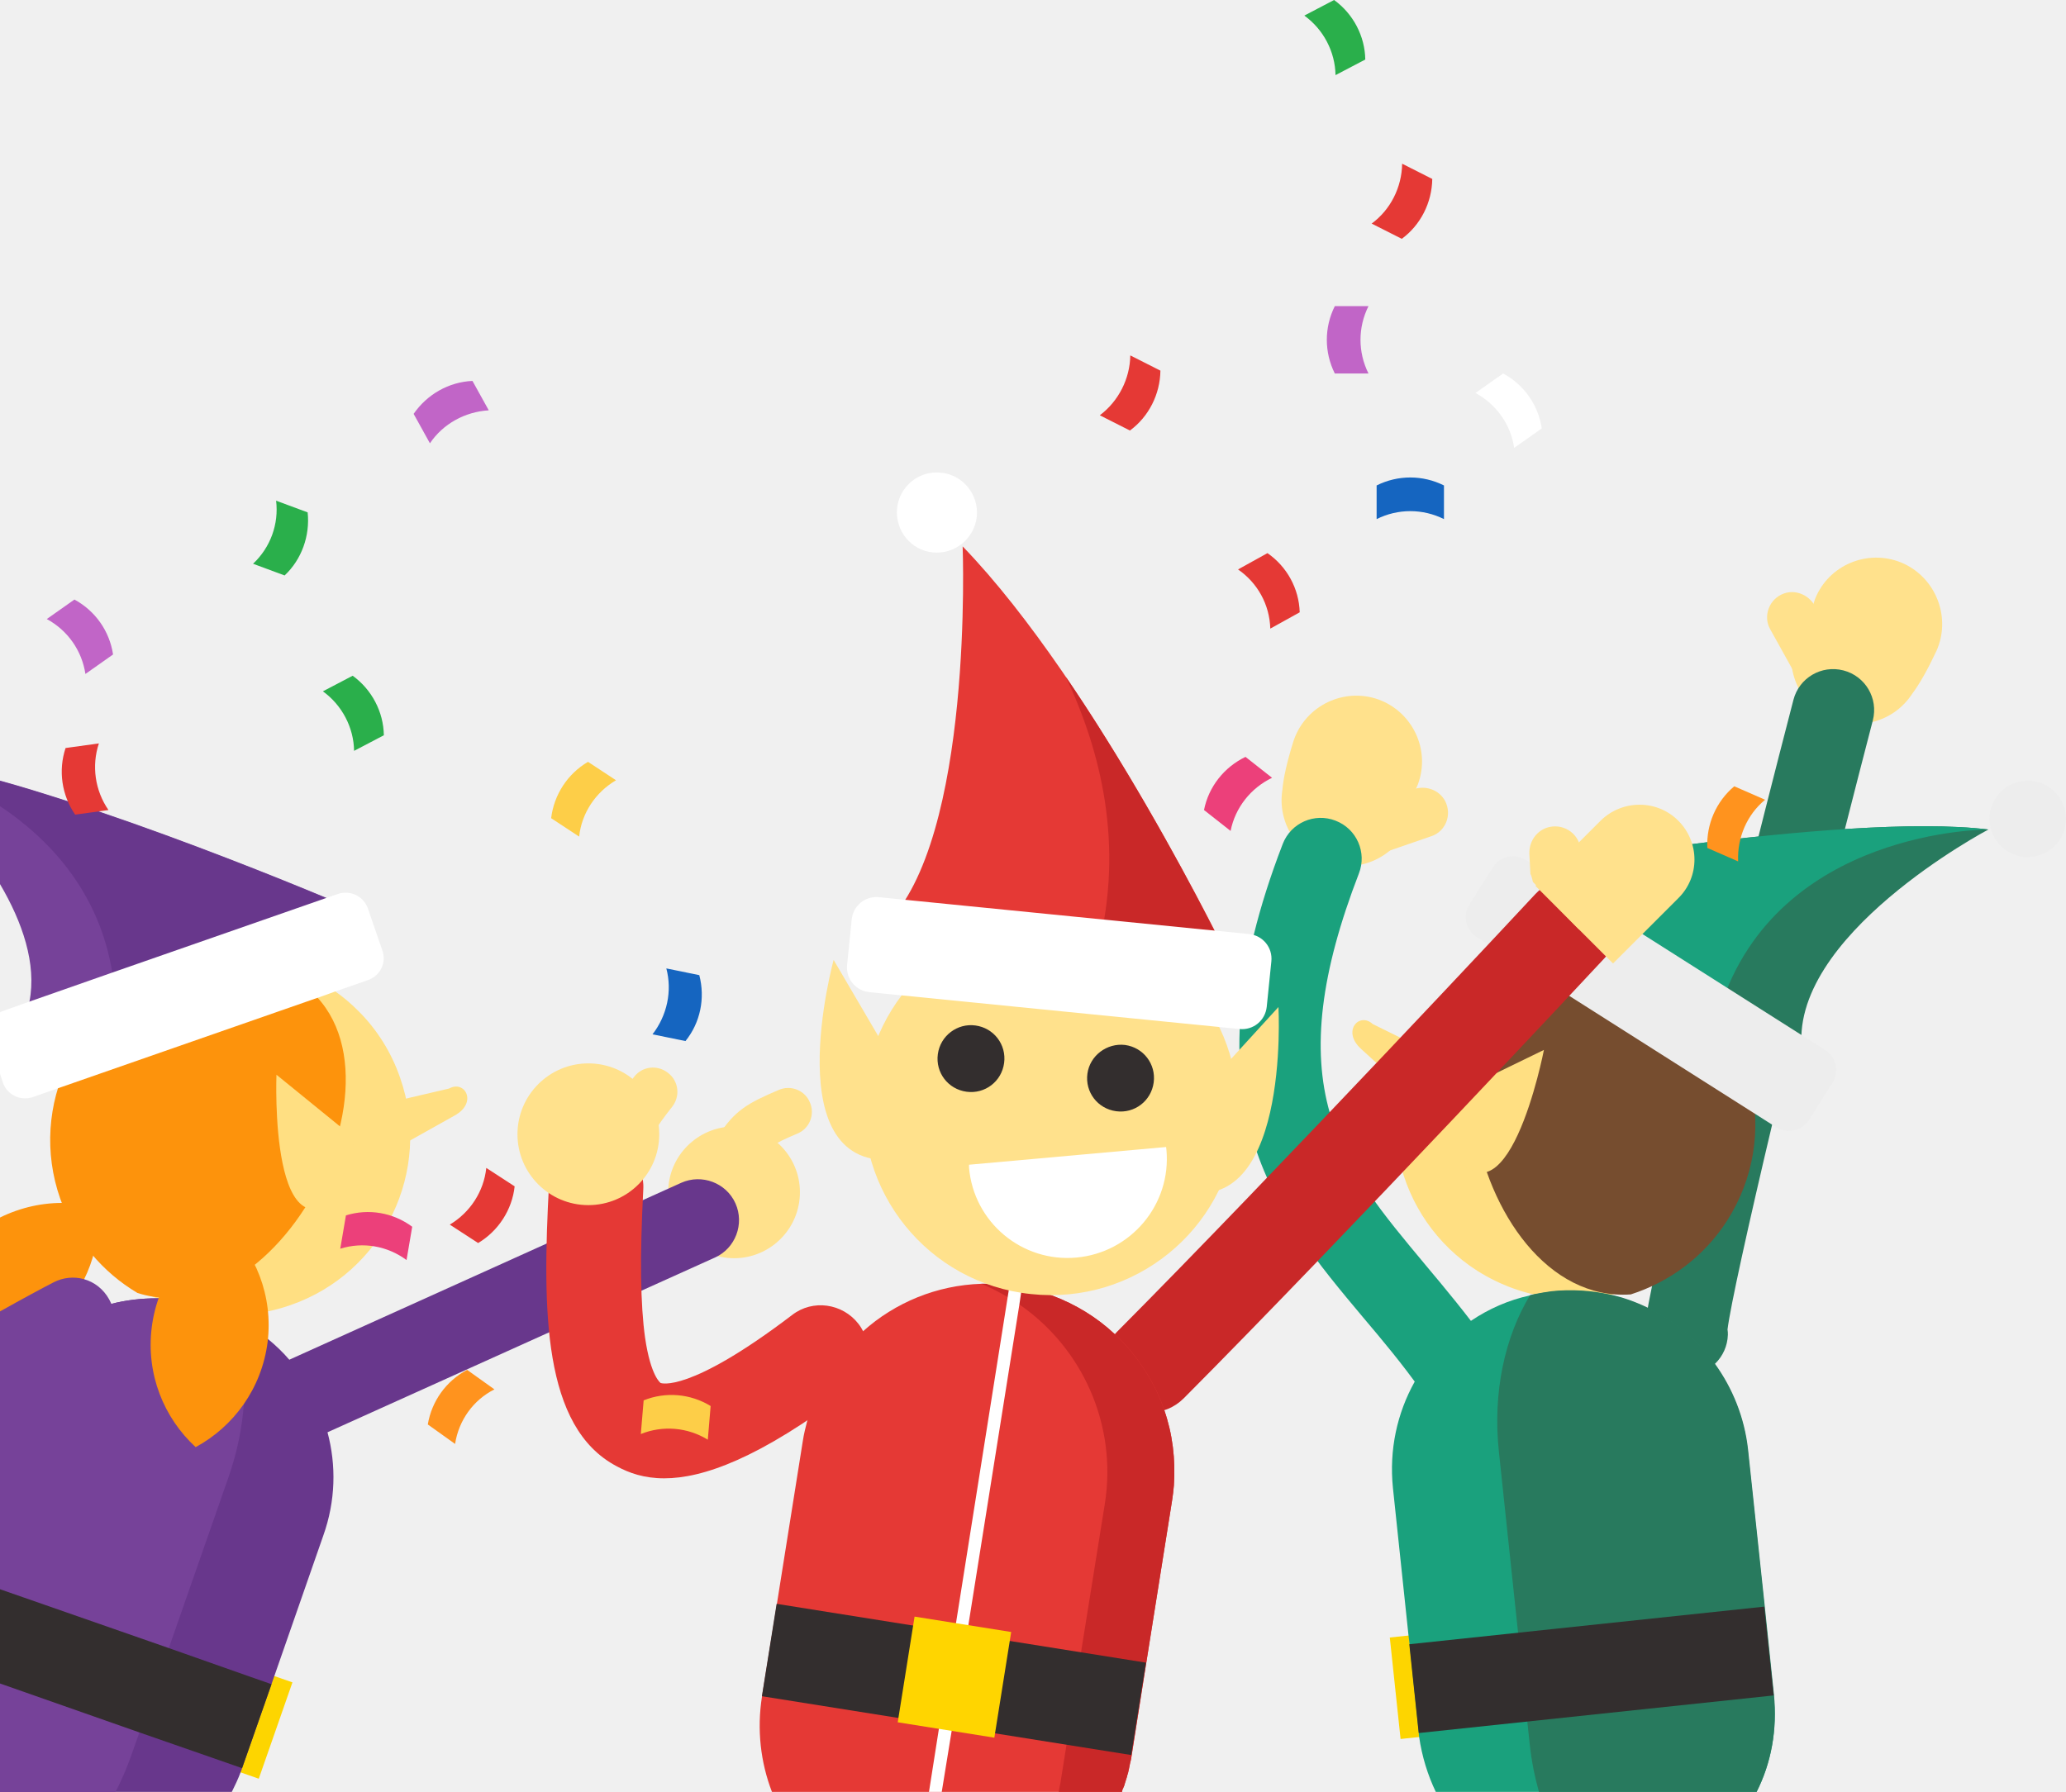
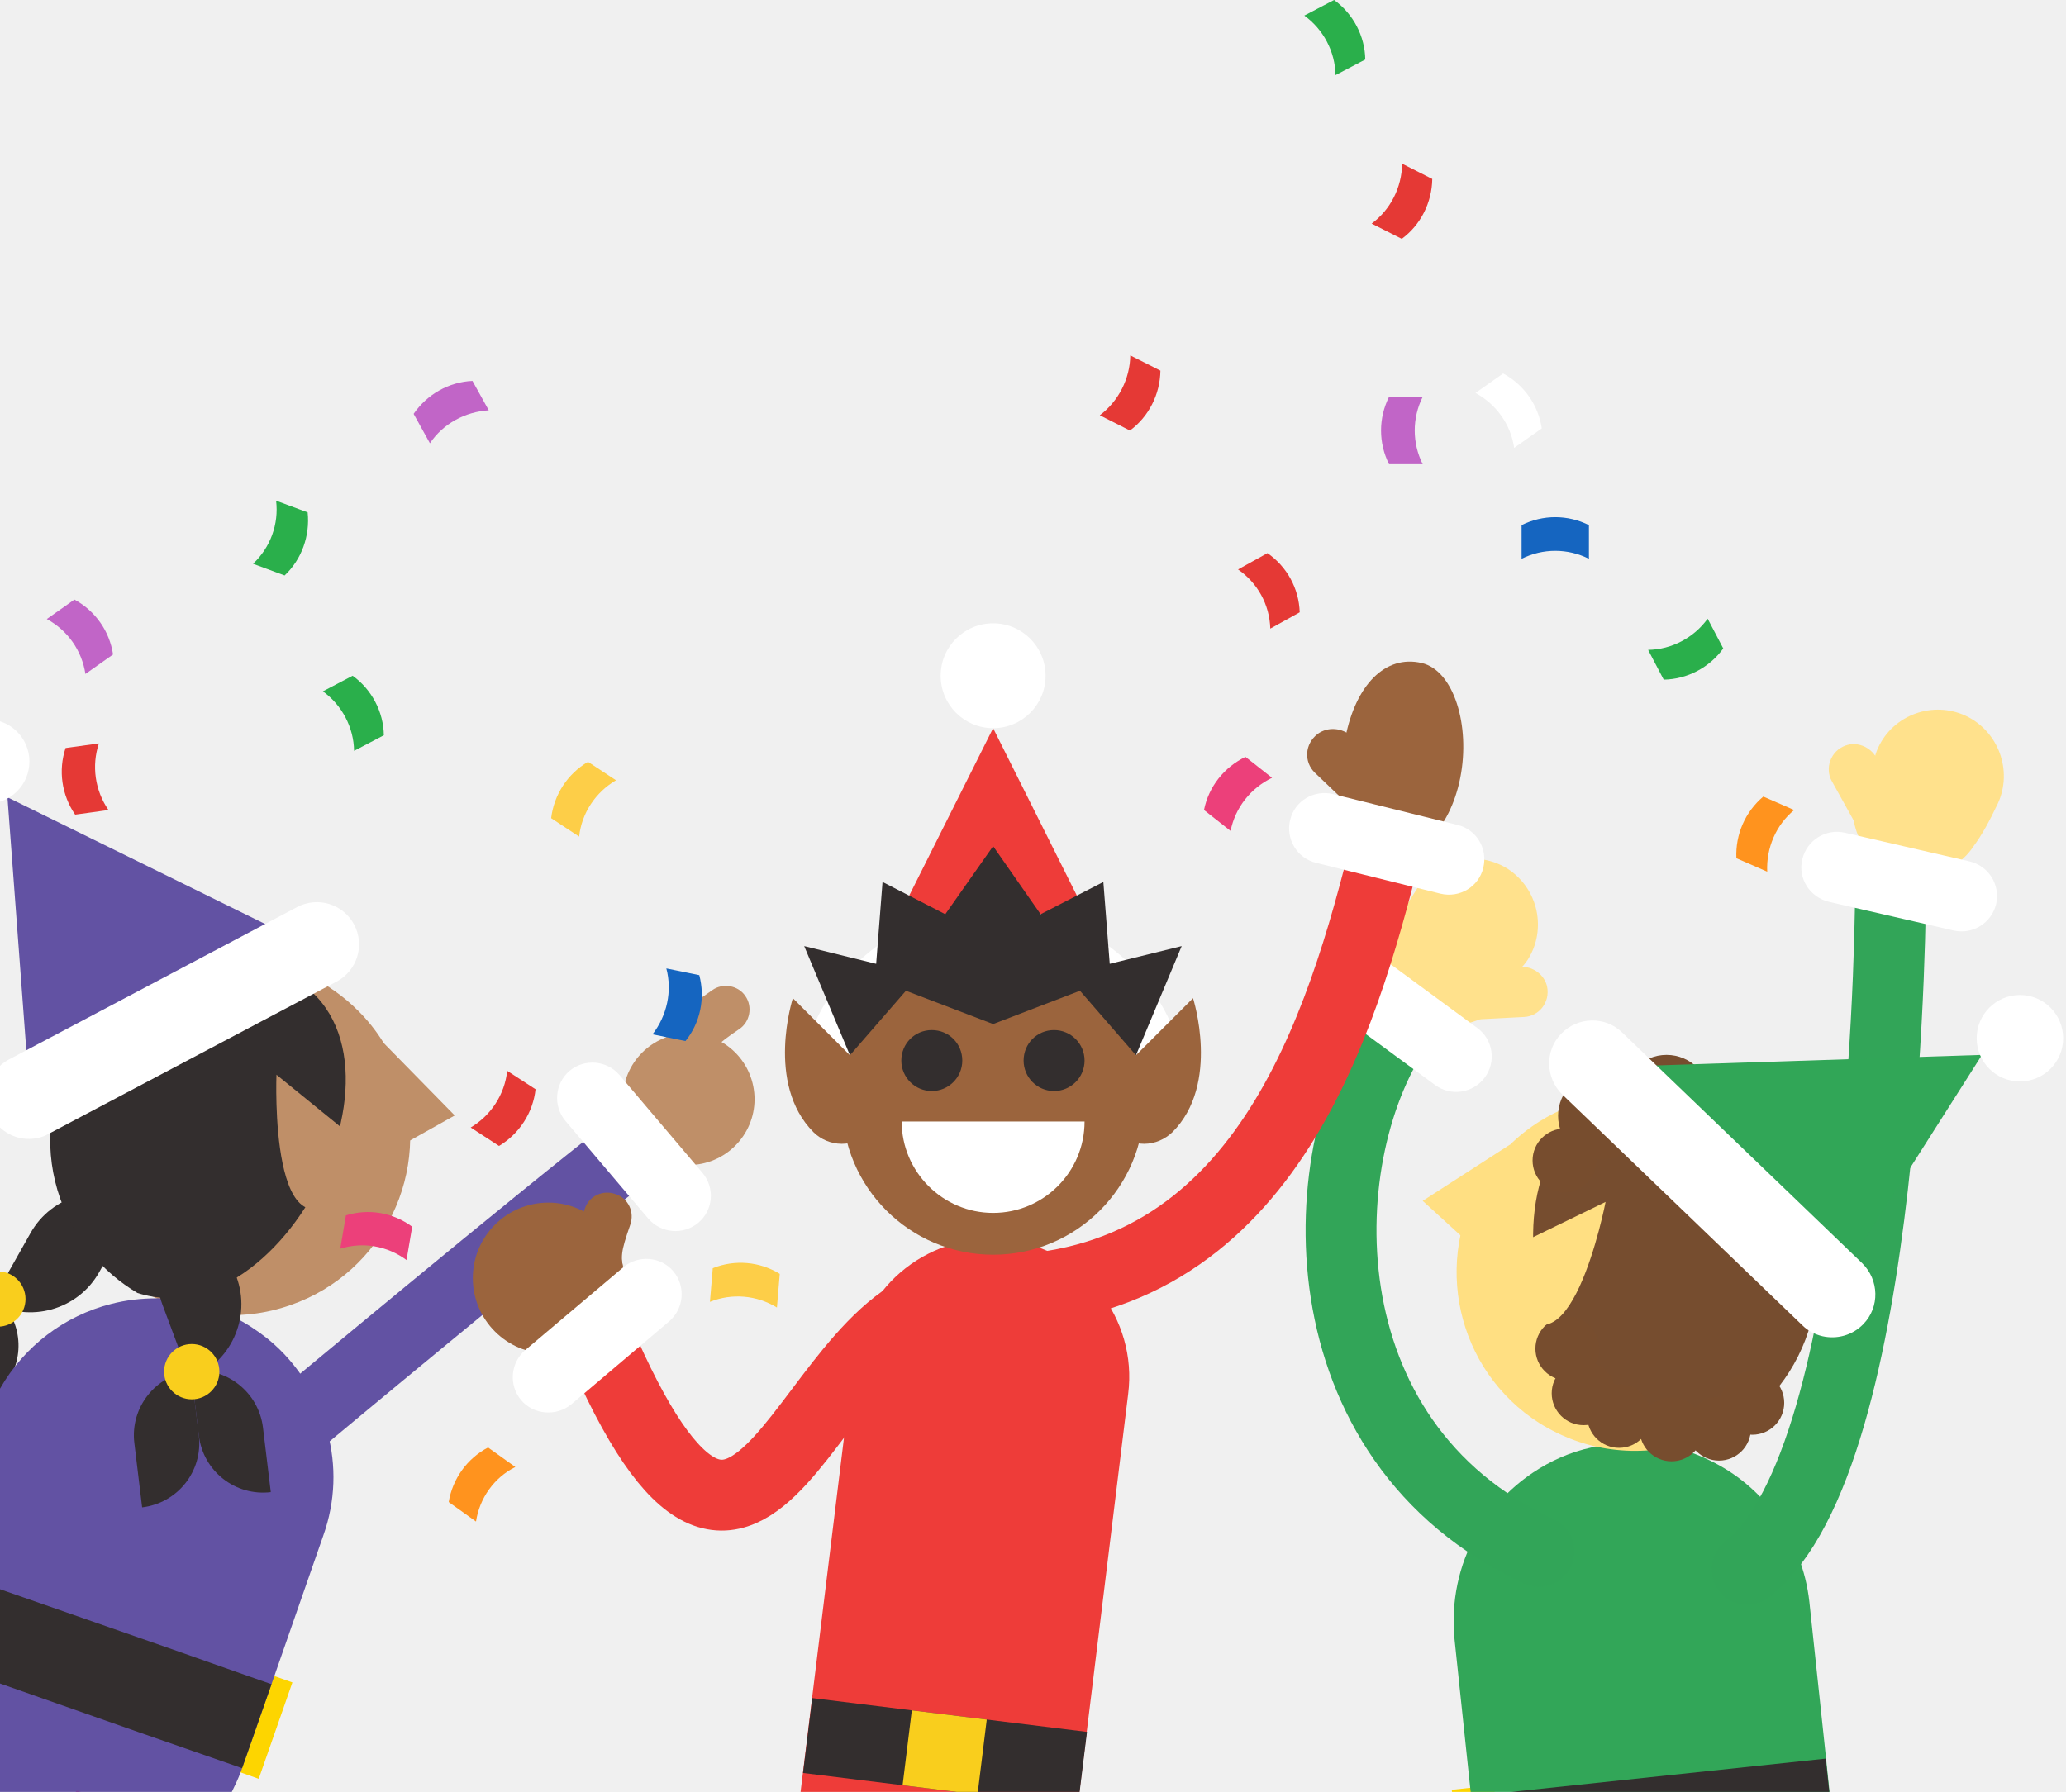
- <svg xmlns="http://www.w3.org/2000/svg" id="Layer_1" width="582.9" height="505.7" viewBox="0 0 582.9 505.7">
-   <style>.st0{fill:#e53935}.st1{fill:#be3935}.st2{fill:#f9ce1d}.st3{opacity:.1}.st4{fill:#f1f1f1}.st5{fill:#212121}.st6{fill:#ef9a9a}.st7{fill:#fff}.st8{fill:#f7caad}.st9{opacity:.15}.st10{fill:#231f20}.st11{fill:none;stroke:#e53935;stroke-width:79.267;stroke-linecap:round;stroke-miterlimit:10}.st12{fill:#da4637}.st13{fill:#ffdf00}.st14{fill:#914295}.st15{fill:#48b980}.st16{opacity:.11}.st17{fill:#666}.st18{fill:#ffda85}.st19{fill:#ffb15b}.st20{fill:#333}.st21{fill:none;stroke:#29b6f6;stroke-width:25.401;stroke-linecap:round;stroke-miterlimit:10}.st22{fill:#2297cc}.st23{fill:#29b6f6}.st24{fill:#764c2e}.st25{fill:#4d4d4d}.st26{fill:none;stroke:#666;stroke-width:9.218;stroke-miterlimit:10}.st27{fill:#ffe18c}.st28{fill:#332e2e}.st29{stroke:#fff;stroke-width:1.769;stroke-miterlimit:10}.st29,.st30{fill:none}.st31{fill:#fdd500}.st32{fill:none;stroke:#332e2e;stroke-width:1.975;stroke-miterlimit:10}.st33{fill:#fdbe0c}.st34{fill:#bdbdbd}.st35{opacity:.1;fill:#fff}.st36{fill:#008fa1}.st37{fill:#fb8c00}.st38{fill:#ef5350}.st39{opacity:.33;fill:#333}.st40{fill:#4caf50}.st41{fill:#00838f}.st42{fill:#00acc1}.st43{fill:#8e24aa}.st44{fill:#ffd200}.st45{opacity:.14;fill:#333}.st46{fill:#f79117}.st47{fill:#dbdbdb}.st48{fill:#dc9e00}.st49{fill:#fddf00}.st50{clip-path:url(#SVGID_2_)}.st51{fill:#ff8300}.st52{fill:#00c763}.st53{fill:#fff200}.st54{fill:#e86e1c}.st55{fill:#c8541f}.st56{fill:#009047}.st57{fill:#00a551}.st58{fill:#dec461}.st59{fill:#444}.st60{opacity:.2;enable-background:new}.st61{fill:#2b2b2b}.st62{opacity:.12;enable-background:new}.st63{fill:#848484}.st64{opacity:.21}.st64,.st65,.st66,.st67{enable-background:new}.st65{fill:#5f81c0;opacity:.21}.st66,.st67{opacity:.66;stroke:#1f1f1f;stroke-width:2.116;stroke-miterlimit:10}.st67{fill:#5f81c0}.st68{fill:#3a3a3a}.st69,.st70{stroke:#393939;fill:none;stroke-width:.621;stroke-miterlimit:10;stroke-dasharray:1.81,.603}.st70{stroke:#444}.st71{fill:#00ad00}.st72{fill:#e91100}.st73{fill:#39527c}.st74{opacity:.15;fill:#fff}.st75{fill:#262626}.st76{opacity:.6;fill:url(#SVGID_3_)}.st77{fill:#0096a3}.st78{fill:#00b2c2}.st79{fill:#d97823}.st80{fill:#d13d7f}.st81{fill:#b81463}.st82{fill:#7b7878}.st83{fill:#929292}.st84{fill:#2f2f2f}.st85{fill:#616161}.st86{fill:#8d8d8d}.st87{fill:#575757}.st88{fill:#828282}.st89{opacity:.43}.st90{fill:#b3b3b3}.st91{fill:#7f7f7f}.st92{fill:none;stroke:#a5a3a3;stroke-width:3;stroke-linecap:round;stroke-miterlimit:10}.st93{fill:#6a6a6a}.st94,.st95{stroke:#7f7f7f;stroke-width:7;fill:none;stroke-linecap:round;stroke-miterlimit:10}.st95{stroke:#929292;stroke-width:5}.st96{clip-path:url(#SVGID_5_);fill:url(#SVGID_6_)}.st97{fill:#f78011}.st98{fill:#db6300}.st99{fill:#f0a42c}.st100{fill:#de7221}.st101{fill:#ff8787}.st102{clip-path:url(#SVGID_8_)}.st103{fill:#ffa1e4}.st104{fill:#1da802}.st105{fill:#fcbe2d}.st106{fill:#fcd03f}.st107{fill:#f6b12d}.st108{fill:#de4a3f}.st109{fill:#000002}.st110{fill:#ffdf82}.st111{fill:#764299}.st112{fill:#68378c}.st113{fill:#fd930c}.st114{fill:#287a5e}.st115{fill:#1aa17d}.st116{fill:#764d2f}.st117{fill:#ededed}.st118{fill:#c92828}.st119{fill:#ffd500}.st120{fill:#ec407a}.st121{fill:#1565c0}.st122{fill:#c165c7}.st123{fill:#ff931e}.st124{fill:#fdce48}.st125{fill:#2aaf4b}.st126{fill:#b99960}.st127{fill:#a17b54}.st128{fill:#d4af6e}.st129{opacity:.12}.st130{fill:#f0b21c}.st131{fill:#b0b0b0}.st132{fill:#b46d3d}.st133{opacity:.7;fill:url(#SVGID_9_)}.st134{fill:#29b65e}.st135{fill:none;stroke:#f0b21c;stroke-width:14.749;stroke-linecap:round;stroke-linejoin:round;stroke-miterlimit:10}.st136{fill:#ffe51c}.st137{fill:#c70fd1}.st138{fill:#b9b9b9}.st139{fill:#4830a6}.st140{fill:#6e40ed}.st141{fill:#a2a5a3}.st142{fill:#b6e5cd}.st143{fill:#e9d386}.st144{fill:#413d3d}.st145{fill:#666262}.st146{fill:#85d4ac}.st147,.st148,.st149{fill:none;stroke-miterlimit:10}.st147{stroke-linecap:round;stroke:#6e40ed;stroke-width:18.796}.st148,.st149{stroke-dasharray:29.049,256.314;stroke:#f7fffa;stroke-width:19.224}.st149{stroke-linecap:round;stroke-dasharray:8.544,256.314}.st150{fill:#211c1c}.st151{opacity:.2}.st152{fill:#f5951f}.st153{fill:#f7fffa}.st154{fill:#ff8b17}.st155{fill:none;stroke:#f0b21c;stroke-width:17.108;stroke-linecap:round;stroke-linejoin:round;stroke-miterlimit:10}.st156{fill:#d6aa1a}.st157{fill:none;stroke:#d6aa1a;stroke-width:25.801;stroke-linecap:round;stroke-miterlimit:10}.st158{fill:#f5c60c}.st159{fill:#231f20;stroke:#b6e5cd;stroke-width:1.208;stroke-miterlimit:10}.st160{fill:#ab5844}.st161{fill:#249d43}.st162{fill:#fde08b}.st163{fill:#c5161d}.st164{fill:#d89614}.st165{fill:#faac18}.st166{fill:none;stroke:#faac18;stroke-width:24.2;stroke-linecap:round;stroke-linejoin:round;stroke-miterlimit:10}.st167{fill:#e91c24}.st168{fill:#eceff1}.st169{stroke:#5f14a6;stroke-width:28.025;stroke-linecap:round}.st169,.st170,.st171,.st172{fill:none;stroke-miterlimit:10}.st170{stroke-dasharray:43.312,382.165;stroke:#a2a5a3;stroke-width:28.662}.st171,.st172{stroke-linecap:round}.st171{stroke-dasharray:12.739,382.165;stroke:#a2a5a3;stroke-width:28.662}.st172{stroke:#5f14a6;stroke-width:28.381}.st173{fill:#8c28de}.st174{fill:#5f14a6}.st175{stroke:#8c28de;stroke-width:31.642;stroke-linecap:round}.st175,.st176,.st177,.st178{fill:none;stroke-miterlimit:10}.st176{stroke-dasharray:48.902,431.488;stroke:#e6e6e6;stroke-width:32.362}.st177,.st178{stroke-linecap:round}.st177{stroke-dasharray:14.383,431.488;stroke:#e6e6e6;stroke-width:32.362}.st178{stroke:#8c28de;stroke-width:28.381}.st179{fill:#fafafa}.st180{fill:#ffa000}.st181{fill:#ffb300}.st182{fill:#c93}.st183{fill:#5d4037}.st184{fill:#ff9800}.st185{fill:#cfd8dc}.st186{fill:#f57c00}.st187,.st188{fill:none;stroke-miterlimit:10}.st187{stroke-linecap:round;stroke:#f57c00;stroke-width:23.784}.st188{opacity:.5;stroke:#cfd8dc;stroke-width:3.63}.st189{fill:#f06292}.st190{fill:none;stroke:#ff9800;stroke-width:23.784;stroke-linecap:round;stroke-miterlimit:10}.st191{fill:#9b51a0}.st192{fill:#7b1fa2}.st193{fill:none;stroke:#8e24aa;stroke-width:23.784;stroke-linecap:round;stroke-miterlimit:10}.st194{fill:#ffc107}.st195{fill:#26c6da}.st196{fill:#039be5}.st197,.st198,.st199{fill:none;stroke-miterlimit:10}.st197{stroke-linecap:round;stroke:#039be5;stroke-width:23.784}.st198{stroke:#cfd8dc;stroke-width:3.63}.st199{stroke:#29b6f6;stroke-width:23.784;stroke-linecap:round}.st200{fill:#9575cd}.st201{fill:none;stroke:#9b51a0;stroke-width:23.784;stroke-linecap:round;stroke-miterlimit:10}.st202{opacity:.6}</style>
-   <path class="st110" d="M78.7 318.4l48-11.2c4.5-2.5 8.1 4 1.6 7.6L79 342.4l-.3-24z" />
-   <path class="st111" d="M103.2 258.1l-40.8 12.4h-.1L40 277.4l-7.7 2.3-25.4 7.7c.6-1.5 1-3.1 1.4-4.7 2.1-10.7-2-22.5-8.3-33.2v-29.2c6.2 1.7 12.6 3.7 19.1 5.8 2.8.9 5.7 1.9 8.5 2.8 25.4 8.6 50.6 18.7 64.5 24.5 6.9 3 11.1 4.7 11.1 4.7z" />
-   <path class="st112" d="M103.2 258.1L64 270.5h-.1l-26 8.2-5.5 1.7c0-.2 0-.5-.1-.7-.1-1.8-.4-3.5-.6-5.1-3.7-23-17.9-37.9-31.7-47.1v-7.1c6.2 1.7 12.6 3.7 19.1 5.8 2.8.9 5.7 1.9 8.5 2.8 25.4 8.6 50.6 18.7 64.5 24.5 6.9 2.9 11.1 4.6 11.1 4.6z" />
-   <path class="st110" d="M82 368.3c-7.1 2.5-14.4 3.3-21.4 2.6-14.8-1.4-28.4-9.4-36.8-21.9-2.4-3.5-4.3-7.4-5.8-11.6-2.5-7.1-3.3-14.4-2.6-21.4 1.8-18.9 14.4-36 33.5-42.7 7.1-2.5 14.4-3.3 21.4-2.6 11.7 1.1 22.7 6.4 30.9 14.7 5.1 5.1 9.2 11.5 11.7 18.8 9.2 26.3-4.7 55-30.9 64.1z" />
-   <path class="st113" d="M71.8 272c-7.8-1.2-16-.5-23.9 2.2-26.2 9.2-40.1 37.9-30.9 64.1 4.1 11.6 12 20.8 21.8 26.6 44.8 14.1 87.8-81.3 33-92.9z" />
-   <path class="st113" d="M26.7 352.9c-.7 2.8-1.7 5.6-3 8.2-2.4 4.8-5.8 9.1-10.2 12.7-4.1 3.4-8.7 5.8-13.5 7.2v-37.4c5.9-2.9 12.3-4.3 18.7-4.1 3 .1 6 .5 9 1.3.3 4.1-.1 8.2-1 12.1z" />
-   <path class="st110" d="M100 321.2l-22-17.9s-2.2 55.9 20.4 32.1l1.6-14.2z" />
-   <path class="st7" d="M103.8 276.6l-9.2 3.2-3.6 1.3-74 25.8-7.7 2.7c-3.5 1.2-7.3-.6-8.5-4.1L0 303v-17.3c.3-.2.6-.3.9-.4l7.3-2.6 23.4-8.2 60.5-21.1 3.2-1.1c3.5-1.2 7.3.6 8.5 4.1l4 11.6c1.4 3.6-.5 7.4-4 8.6z" />
-   <path class="st31" d="M71.18 470.83l11.33 3.958-9.502 27.187-11.328-3.96z" />
-   <path class="st112" d="M91.2 433.4L77.4 473l-.8 2.3-8.3 23.7c-.1.4-.3.8-.4 1.1-.7 1.9-1.6 3.8-2.5 5.6H0V391.9c6.9-12.1 18.3-20.6 31.3-23.9 4.2-1.1 8.6-1.6 13-1.6h.5c5.2.1 10.4 1 15.5 2.8 1.6.6 3.1 1.2 4.5 1.9l1.2.6c3.4 1.7 6.6 3.8 9.5 6.1 2.2 1.8 4.2 3.7 6.1 5.9 5.1 5.9 8.9 12.9 10.8 20.5 2.5 9.3 2.3 19.4-1.2 29.2z" />
-   <path class="st111" d="M25.9 382.4c-9.4 5-18.1 9.9-25.9 14.5v-26.8c6.4-3.6 11.8-6.5 15.1-8.2 2.7-1.4 5.8-1.7 8.6-.9 2.9.8 5.5 2.8 7.1 5.7l.6 1.2c2 5.5-.3 11.8-5.5 14.5z" />
-   <path class="st111" d="M68.8 396.3c-.5 6.7-1.9 13.6-4.3 20.5l-16.9 48.4-8.3 23.8-2.2 6.2c-1.3 3.7-2.8 7.3-4.6 10.6H0V391.9c6.9-12.1 18.3-20.6 31.3-23.9 4.2-1.1 8.6-1.6 13-1.6h.5c5.2.1 10.4 1 15.5 2.8 1.6.6 3.1 1.2 4.5 1.9l1.2.6c2.5 7.4 3.4 15.8 2.8 24.6z" />
-   <path class="st113" d="M75.5 378.8c1.6-13.1-3.4-25.4-12.4-33.7-10.8 5.8-18.7 16.5-20.3 29.6s3.4 25.4 12.4 33.7c10.7-5.8 18.6-16.5 20.3-29.6z" />
-   <path class="st27" d="M225.6 338.3c-1 10.2-10.1 17.7-20.3 16.7-10.2-1-17.7-10.1-16.7-20.3 1-10.2 10.1-17.7 20.3-16.7 10.3 1 17.7 10.1 16.7 20.3z" />
-   <path class="st112" d="M82.4 407.6c-4.4 0-8.6-2.5-10.5-6.8-2.6-5.8 0-12.7 5.8-15.3l114.5-51.7c5.8-2.6 12.7 0 15.3 5.8 2.6 5.8 0 12.7-5.8 15.3L87.1 406.6c-1.5.7-3.1 1-4.7 1z" />
-   <path class="st27" d="M208.3 331c-1.2 0-2.5-.3-3.6-1-3.1-2-4.1-6.1-2.1-9.3 4.6-7.3 8.4-9.4 17.1-13.1 3.4-1.5 7.4.1 8.8 3.5 1.5 3.4-.1 7.4-3.5 8.8-7.5 3.2-8.4 3.9-11 8-1.3 2-3.5 3.1-5.7 3.1z" />
-   <path class="st111" d="M22.9 505.7h-1.6l.4-.4c.4.2.8.3 1.2.4z" />
-   <path class="st28" d="M76.6 475.3L68.3 499l-6.3-2.2-22.7-7.9L0 475.1v-26.6l47.6 16.6 22.7 8z" />
-   <path class="st27" d="M503.3 167.5c3.3-1.2 7 .4 8.7 3.4l2.7 4.8c-.1.1.6 2.2.6 2.2l-3.8 18s-3.6-3.1-4.6-4.9l-7.5-13.5c-2-3.6-.3-8.5 3.9-10z" />
-   <path class="st27" d="M537.2 159.1c-9.3-4.3-20.4-.3-24.7 9-.6 1.3-1 2.6-1.1 3.8-1.8 1.6-3.3 3.6-4.3 5.9-4.3 9.3-.3 20.4 9 24.7 8.5 4 18.4 1 23.4-6.7 2.1-2.8 4.3-6.7 6.8-12 4.2-9.2.2-20.3-9.1-24.7zM407.7 226c-1.7-3.1-5.4-4.4-8.8-3.3l-5.2 1.8c0 .2-1.9 1.2-1.9 1.2l-9.2 15.9s4.8.1 6.7-.6l14.5-5c4-1.3 6-6 3.9-10z" />
-   <path class="st27" d="M388 197.1c9.8 3 15.4 13.4 12.4 23.2-.4 1.4-1 2.6-1.7 3.6.2 2.4 0 4.8-.7 7.3-3 9.8-13.4 15.4-23.2 12.4-9-2.7-14.4-11.6-13-20.6.3-3.5 1.3-7.9 3-13.4 3-9.9 13.4-15.4 23.2-12.5z" />
-   <path class="st114" d="M475.9 388.1h-.3c-3.5-.1-6.9-1.8-9-4.6-3.8-5-2.8-9.8.6-25.7 2-9.8 5.2-23.8 9.1-40.6 8.2-34.8 19-78.5 29.7-119.7 1.6-6.2 7.9-9.9 14.1-8.3s9.9 7.9 8.3 14.1c-21.5 82.7-39.5 159.6-41 171.9.1.5.1 1 .1 1.5-.2 6.3-5.3 11.4-11.6 11.4z" />
-   <path class="st110" d="M431.5 310.8L387.3 289c-3.8-3.5-8.8 2-3.3 7l41.7 38.1 5.8-23.3z" />
-   <path class="st114" d="M421.5 246.6s98-17.6 139.5-12.5c0 0-57.2 30.2-52.5 63l-87-50.5z" />
-   <path class="st115" d="M421.5 246.6s98-17.6 139.5-12.5c0 0-59.5-.3-75.7 50.4l-63.8-37.9z" />
-   <path class="st110" d="M416.9 358.7c6.4 4 13.3 6.5 20.3 7.4 14.7 2 29.8-2.7 40.9-12.9 3.1-2.9 5.9-6.2 8.3-10 4-6.4 6.5-13.3 7.4-20.3 2.5-18.8-5.8-38.3-22.9-49.2-6.4-4-13.3-6.5-20.3-7.4-11.6-1.6-23.5 1-33.5 7.2-6.1 3.8-11.6 9.1-15.7 15.6-14.9 23.6-7.9 54.7 15.5 69.6z" />
-   <path class="st116" d="M449.1 267.1c7.9.7 15.7 3.1 22.8 7.7 23.5 14.9 30.4 46 15.5 69.5-6.6 10.4-16.4 17.5-27.3 21-46.9 3.2-67-99.5-11-98.2z" />
-   <path class="st110" d="M410.1 308.7l25.5-12.4s-10.6 54.9-27.1 26.6l1.6-14.2z" />
-   <path class="st117" d="M414.6 255.2c-2 3.1-1.1 7.3 2.1 9.3l84.4 53.6c3.1 2 7.3 1.1 9.3-2.1l6.6-10.4c2-3.1 1.1-7.3-2.1-9.3l-84.4-53.6c-3.1-2-7.3-1.1-9.3 2.1l-6.6 10.4zm166.6-18.3c-3.2 5-9.9 6.5-14.9 3.3s-6.5-9.9-3.3-14.9 9.9-6.5 14.9-3.3 6.5 9.9 3.3 14.9z" />
-   <path class="st31" d="M407.088 489.496l-11.933 1.265-3.036-28.638 11.932-1.265z" />
-   <path class="st115" d="M495.6 505.7h-90.5c-2.3-4.8-3.9-10-4.7-15.5-.1-.4-.1-.8-.1-1.2l-2.6-25-.3-2.4-4.4-41.7c-1.1-10.8 1.2-21.1 6.1-29.9 3.9-6.9 9.3-12.8 16-17.3 4.9-3.3 10.5-5.8 16.5-7.1.4-.1.9-.2 1.3-.3 1.6-.3 3.2-.6 4.8-.8 5.6-.6 11.1-.2 16.3.9 3.8.8 7.4 2.1 10.9 3.8 7.5 3.6 14 9 18.8 15.7 5 6.9 8.4 15.2 9.4 24.3l4.7 44.1 2.6 25c1.1 9.9-.7 19.3-4.8 27.4z" />
-   <path class="st114" d="M495.6 505.7h-61.4c-1.2-4.3-2.1-8.7-2.6-13.4l-.7-6.6-2.6-25-5.4-51c-1.8-16.8 1.7-32.5 8.8-44.2.4-.1.9-.2 1.3-.3 1.6-.3 3.2-.6 4.8-.8 5.6-.6 11.1-.2 16.3.9 3.8.8 7.4 2.1 10.9 3.8 7.5 3.6 14 9 18.8 15.7 5 6.9 8.4 15.2 9.4 24.3l4.7 44.1 2.6 25c1 10-.8 19.4-4.9 27.5z" />
-   <path class="st115" d="M410.2 397.1c-3.6 0-7.2-1.7-9.4-4.9-5.1-7.2-10.7-13.9-16.2-20.4-25-29.8-50.8-60.7-22.7-133.6 2.3-6 9-8.9 14.9-6.6 6 2.3 8.9 9 6.6 14.9-10.8 28-13.4 49.4-8.2 67.6 4.6 16.2 15 28.5 27 42.9 5.7 6.8 11.6 13.9 17.3 21.8 3.7 5.2 2.5 12.4-2.7 16.1-1.9 1.5-4.3 2.2-6.6 2.2z" />
-   <path class="st28" d="M500.41 478.472l-100.135 10.614-2.657-25.06 100.137-10.613z" />
-   <path class="st118" d="M324.5 398.6c-3.4 0-6.8-1.3-9.4-3.9-5.2-5.2-5.2-13.6 0-18.8 44.2-44.4 117.4-122.8 118.1-123.6 5-5.4 13.4-5.7 18.8-.7s5.7 13.5.7 18.8c-.7.8-74.2 79.5-118.7 124.2-2.7 2.7-6.1 4-9.5 4z" />
-   <path class="st0" d="M331.2 419.2c-.1 1.4-.3 2.8-.5 4.2l-7.3 45.9-4.1 26c-.1.7-.2 1.4-.4 2-.1.7-.3 1.3-.4 2-.1.6-.3 1.3-.5 1.9v.1c-.2.7-.4 1.3-.6 1.9-.1.5-.3 1-.5 1.4 0 .1 0 .1-.1.2-.1.2-.2.5-.2.7 0 .1 0 .1-.1.2h-98.7c-3.2-8.3-4.3-17.6-2.8-27l4.2-26.1 7.3-45.9c.3-2 .8-4 1.3-5.9 2.8-10 8.3-18.6 15.7-25.1 9-8.1 20.8-13 33.4-13.4h1.6c2.8 0 5.5.2 8.4.7 3.5.5 6.8 1.4 9.9 2.6 6.7 2.5 12.7 6.2 17.7 10.9 1.5 1.4 3 2.9 4.3 4.5 1.7 2 3.3 4.2 4.7 6.5.4.6.8 1.3 1.2 2s.7 1.3 1.1 2c.5 1 1 2.1 1.4 3.1.5 1.1.9 2.3 1.3 3.4 2.3 6.6 3.2 13.8 2.7 21.2z" />
-   <path class="st118" d="M331.2 419.2c-.1 1.4-.3 2.8-.5 4.2l-7.3 45.9-4.1 26c-.1.7-.2 1.4-.4 2-.1.7-.3 1.3-.4 2-.1.6-.3 1.3-.5 1.9v.1c-.2.7-.4 1.3-.6 1.9-.1.5-.3 1-.5 1.4 0 .1 0 .1-.1.2-.1.2-.2.5-.2.7 0 .1 0 .1-.1.2h-17.8c.2-.9.3-1.8.5-2.6l1.7-10.7 4.1-26.1 6.7-41.8c3.6-22.5-6.4-44.1-24-56.3-1.1-.8-2.2-1.5-3.3-2.1-2.4-1.4-4.9-2.7-7.5-3.8h1.6c2.8 0 5.5.2 8.4.7 3.5.5 6.8 1.4 9.9 2.6 6.7 2.5 12.7 6.2 17.7 10.9 1.5 1.4 3 2.9 4.3 4.5 1.7 2 3.3 4.2 4.7 6.5.4.6.8 1.3 1.2 2 .4.7.7 1.3 1.1 2 .5 1 1 2.1 1.4 3.1.5 1.1.9 2.3 1.3 3.4 2.3 6.6 3.2 13.8 2.7 21.2z" />
-   <path class="st7" d="M288.3 363.7l-.2 1.1-.5 3.4-14.4 90.5-.4 2.5-4.2 26.1-.1 1.2-2.8 17.2h-3.6l2.8-17.8.2-1.2 4.1-26 .5-2.5 14.6-92.1.3-1.9.2-1.1z" />
-   <path class="st28" d="M319.156 495.29l-104.19-16.594 4.15-26.073 104.193 16.595z" />
-   <path class="st119" d="M280.544 490.392l-27.258-4.34 4.75-29.827 27.26 4.342z" />
-   <path class="st7" d="M253.1 143.5c-.6 6.2 3.9 11.8 10.1 12.4 6.2.6 11.7-3.9 12.4-10.1.6-6.2-3.9-11.8-10.1-12.4-6.2-.7-11.8 3.9-12.4 10.1z" />
-   <path class="st0" d="M347.3 271.8s-37.8-78.4-75.7-117.6c0 0 3.2 82.9-21.9 106.9l97.6 10.7z" />
-   <path class="st118" d="M309.8 267.7c7.4-29.3.8-55.8-9.1-76.7 26 38.1 46.5 80.8 46.5 80.8l-37.4-4.1z" />
-   <path class="st27" d="M340.7 306.1l20-21.9s3.5 62.3-29.4 51.2l9.4-29.3z" />
-   <path class="st27" d="M244 307.2c-3.1 29 17.9 55 46.9 58 29 3.1 55-17.9 58-46.9 3.1-29-17.9-55-46.9-58-29-3.1-54.9 17.9-58 46.9z" />
-   <path class="st7" d="M329 323.7c0 .3.1.5.1.8 1.4 15.4-10 29-25.4 30.4-15.4 1.4-29-10-30.3-25.4v-.8l55.6-5zm-90-51.4c-.4 3.9 2.4 7.3 6.3 7.7l104.4 10.4c3.9.4 7.3-2.4 7.7-6.3l1.3-12.8c.4-3.9-2.4-7.3-6.3-7.7L248 253.2c-3.9-.4-7.3 2.4-7.7 6.3l-1.3 12.8z" />
-   <path class="st28" d="M306.8 303c-.7 5.2 2.9 9.9 8.1 10.6 5.2.7 9.9-2.9 10.6-8.1.7-5.2-2.9-9.9-8.1-10.6-5.1-.6-9.9 3-10.6 8.1zm-42.2-5.5c-.7 5.2 2.9 9.9 8.1 10.6 5.2.7 9.9-2.9 10.6-8.1.7-5.2-2.9-9.9-8.1-10.6-5.1-.7-9.9 2.9-10.6 8.1z" />
-   <path class="st27" d="M250.2 296.5l-15-25.6s-16.5 60.2 18 56.3l-3-30.7zm186.9-63.1c-3.5.8-5.8 4.1-5.6 7.7l.3 5.6c.2 0 .7 2.2.7 2.2l13 13.4s1.4-4.7 1.3-6.7L446 240c-.3-4.4-4.4-7.6-8.9-6.6z" />
-   <path class="st27" d="M473.5 253.5l-18.4 18.4-21.9-21.9 18.4-18.4c6.1-6 15.9-6 21.9 0 6.1 6.1 6.1 15.9 0 21.9z" />
-   <path class="st0" d="M187.4 417.2c-5.7 0-9.9-1.5-13.4-3.4-20.9-11-21-44-19.1-79.6.4-7.3 6.7-13 14-12.6 7.3.4 13 6.7 12.6 14-1 19.3-.8 32.6.5 41.9 1.6 11 4.4 12.8 4.4 12.8.1 0 7.8 3.1 37.1-19.2 5.8-4.5 14.2-3.3 18.7 2.5s3.3 14.2-2.5 18.7c-25.5 19.4-41.5 24.9-52.3 24.9z" />
-   <path class="st27" d="M176.9 331.3h-.5c-3.8-.2-6.6-3.5-6.4-7.3.6-8.8 2.9-12.5 8.9-20.1 2.3-3 6.6-3.5 9.6-1.1 3 2.3 3.5 6.6 1.1 9.6-5.1 6.5-5.6 7.6-6 12.5-.1 3.7-3.1 6.4-6.7 6.4z" />
-   <circle class="st27" cx="166" cy="320.1" r="20" />
-   <path class="st120" d="M347.2 234.5l-7.5-5.9c1.3-6.6 5.7-12.1 11.7-15l7.5 5.9c-6 2.9-10.4 8.4-11.7 15z" />
-   <path class="st0" d="M349.3 160.7l8.3-4.6c5.5 3.8 8.9 10 9.1 16.7l-8.3 4.6c-.2-6.8-3.6-12.9-9.1-16.7z" />
-   <path class="st121" d="M388.4 146.5V137c6-3 13-3 19 0v9.5c-6-3-13-3-19 0z" />
-   <path class="st122" d="M386.1 105.4h-9.5c-3-6-3-13 0-19h9.5c-3 6-3 13 0 19z" />
-   <path class="st7" d="M416.3 110.9l7.8-5.5c5.9 3.2 9.9 8.9 10.9 15.5l-7.8 5.5c-.9-6.5-5-12.3-10.9-15.5z" />
-   <path class="st123" d="M490.4 243.1l-8.7-3.8c-.3-6.7 2.5-13.1 7.6-17.4l8.7 3.8c-5.1 4.2-7.9 10.7-7.6 17.4z" />
-   <path class="st124" d="M180.8 404.7l.8-9.5c6.2-2.5 13.2-1.9 18.9 1.6l-.8 9.5c-5.7-3.5-12.7-4.1-18.9-1.6z" />
-   <path class="st0" d="M395.6 46.2l8.5 4.3c-.1 6.7-3.3 13-8.6 16.9l-8.5-4.3c5.3-3.9 8.5-10.2 8.6-16.9z" />
-   <path class="st125" d="M368 4.4l8.4-4.4c5.4 3.9 8.7 10.2 8.8 16.8l-8.4 4.4c-.1-6.6-3.4-12.9-8.8-16.8z" />
-   <path class="st122" d="M13.2 174.7l7.8-5.5c5.9 3.2 9.9 8.9 10.9 15.5l-7.8 5.5c-1-6.6-5-12.3-10.9-15.5z" />
-   <path class="st0" d="M30.6 228.6l-9.4 1.3c-3.8-5.5-4.8-12.5-2.7-18.8l9.4-1.3c-2.1 6.3-1.1 13.3 2.7 18.8z" />
-   <path class="st125" d="M77.9 141.3l8.9 3.3c.7 6.6-1.7 13.3-6.5 17.8l-8.9-3.3c4.9-4.6 7.3-11.2 6.5-17.8z" />
-   <path class="st120" d="M96 352.4l1.6-9.4c6.4-2 13.3-.8 18.7 3.2l-1.6 9.4c-5.4-4-12.3-5.2-18.7-3.2z" />
-   <path class="st0" d="M137.2 329.6l8 5.2c-.7 6.6-4.6 12.6-10.3 16l-8-5.2c5.7-3.4 9.6-9.3 10.3-16z" />
-   <path class="st121" d="M188 273.3l9.3 1.9c1.7 6.5.3 13.4-3.9 18.6l-9.3-1.9c4.1-5.3 5.6-12.2 3.9-18.6z" />
-   <path class="st122" d="M121.3 125.1l-4.6-8.3c3.8-5.5 9.9-9 16.6-9.3l4.6 8.3c-6.7.4-12.9 3.8-16.6 9.3z" />
-   <path class="st123" d="M128.4 407.5l-7.7-5.5c1.1-6.6 5.2-12.3 11.1-15.4l7.7 5.5c-6 3-10.1 8.8-11.1 15.4z" />
-   <path class="st124" d="M163.4 236.1l-7.9-5.2c.8-6.6 4.6-12.5 10.4-15.9l7.9 5.2c-5.8 3.4-9.7 9.3-10.4 15.9z" />
-   <path class="st0" d="M318.9 100.3l8.5 4.3c-.1 6.7-3.3 13-8.6 16.9l-8.5-4.3c5.3-4 8.5-10.3 8.6-16.9z" />
-   <path class="st125" d="M91.1 195.1l8.4-4.4c5.4 3.9 8.7 10.2 8.8 16.8l-8.4 4.4c-.1-6.6-3.4-12.9-8.8-16.8z" />
+ <svg xmlns="http://www.w3.org/2000/svg" xmlns:xlink="http://www.w3.org/1999/xlink" id="Layer_1" viewBox="0 0 582.9 505.7">
+   <style>.st1{fill:#ffe18c}.st2{fill:#fdd500}.st4{fill:#332e2e}.st5{fill:none;stroke:#32a558;stroke-width:20;stroke-linecap:round;stroke-miterlimit:10}.st6{fill:#fff}.st7{fill:#ffdf82}.st9{fill:#774d2e}.st12{fill:#f9ce1d}.st13{fill:#bf8f68}.st14{fill:#6252a3}.st16{fill:#ec407a}.st17{fill:#e53935}.st18{fill:#1565c0}.st19{fill:#c165c7}.st20{fill:#ff931e}.st21{fill:#2aaf4b}.st22{fill:#fdce48}.st23{fill:none;stroke:#ee3c39;stroke-width:20;stroke-linecap:round;stroke-miterlimit:10}.st24{fill:#9b643d}.st25{fill:#ee3c39}</style>
+   <defs>
+     <path id="SVGID_1_" d="M0 0h582.9v505.7H0z" />
+   </defs>
+   <clipPath id="SVGID_2_">
+     <use xlink:href="#SVGID_1_" overflow="visible" />
+   </clipPath>
+   <g clip-path="url(#SVGID_2_)">
+     <path class="st1" d="M520.7 210.4c3.3-1.2 7 .4 8.7 3.4l2.7 4.8c-.1.1.6 2.2.6 2.2l-3.8 18s-3.6-3.1-4.6-4.9l-7.5-13.5c-2-3.6-.3-8.5 3.9-10z" />
+     <path class="st1" d="M554.6 202c-9.3-4.3-20.4-.3-24.7 9-.6 1.3-1 2.6-1.1 3.8-1.8 1.6-3.3 3.6-4.3 5.9-4.3 9.3-.3 20.4 9 24.7 8.5 4 18.4 1 23.4-6.7 2.1-2.8 4.3-6.7 6.8-12 4.2-9.2.2-20.3-9.1-24.7zM436.5 278.4c-.8-3.4-4-5.7-7.6-5.6l-5.5.3c-.1.2-2.2.6-2.2.6L408 286.5s4.6 1.4 6.6 1.3l15.4-.8c4.2-.2 7.4-4.1 6.5-8.6z" />
+     <path class="st1" d="M425.4 245.2c8.6 5.6 11.1 17.1 5.6 25.7-.8 1.2-1.7 2.2-2.6 3-.5 2.4-1.3 4.6-2.7 6.8-5.6 8.6-17.1 11.1-25.7 5.6-7.9-5.1-10.7-15.1-6.8-23.4 1.2-3.3 3.4-7.2 6.6-12.1 5.5-8.6 17-11 25.6-5.6z" />
+     <path class="st2" d="M424.5 532.4l-11.9 1.3-3-28.6 11.9-1.3 3 28.6z" />
+     <path d="M513 548.6h-90.5c-2.3-4.8-3.9-10-4.7-15.5-.1-.4-.1-.8-.1-1.2l-2.6-25-.3-2.4-4.4-41.7c-1.1-10.8 1.2-21.1 6.1-29.9 3.9-6.9 9.3-12.8 16-17.3 4.9-3.3 10.5-5.8 16.5-7.1.4-.1.9-.2 1.3-.3 1.6-.3 3.2-.6 4.8-.8 5.6-.6 11.1-.2 16.3.9 3.8.8 7.4 2.1 10.9 3.8 7.5 3.6 14 9 18.8 15.7 5 6.9 8.4 15.2 9.4 24.3l4.7 44.1 2.6 25c1.1 9.9-.7 19.3-4.8 27.4z" fill="#32a658" />
+     <path class="st4" d="M517.8 521.4L417.7 532l-2.7-25.1 100.1-10.6 2.7 25.1z" />
+     <path class="st5" d="M395.3 288.3c-25.9 36.1-28.6 118.4 38.9 149.5M533.4 250.2s0 161.3-40.5 192.7" />
+     <path class="st6" d="M416.8 290.1l-29.1-21.4c-4.5-3.3-10.7-2.3-14 2.1-3.3 4.5-2.3 10.7 2.1 14l29.1 21.4c4.5 3.3 10.7 2.3 14-2.1 3.3-4.4 2.4-10.7-2.1-14zM555.7 243.1l-35.2-8.1c-5.4-1.2-10.7 2.1-12 7.5s2.1 10.7 7.5 12l35.2 8.1c5.4 1.2 10.7-2.1 12-7.5 1.2-5.4-2.1-10.7-7.5-12z" />
+     <path class="st7" d="M448.9 353.7l15.3-14.5-38.3-16.1-24.5 15.8 41.7 38.1 5.8-23.3" />
+     <path class="st7" d="M434.3 401.6c6.4 4 13.3 6.5 20.3 7.4 14.7 2 29.8-2.7 40.9-12.9 3.1-2.9 5.9-6.2 8.3-10 4-6.4 6.5-13.3 7.4-20.3 2.5-18.8-5.8-38.3-22.9-49.2-6.4-4-13.3-6.5-20.3-7.4-11.6-1.6-23.5 1-33.5 7.2-6.1 3.8-11.6 9.1-15.7 15.6-14.9 23.6-7.9 54.7 15.5 69.6z" />
+     <path d="M466.5 310c7.9.7 15.7 3.1 22.8 7.7 23.5 14.9 30.4 46 15.5 69.5-6.6 10.4-16.4 17.5-27.3 21-46.9 3.2-67-99.5-11-98.2z" fill="#764d2f" />
+     <circle class="st9" cx="446.8" cy="393.2" r="9" />
+     <circle class="st9" cx="442.2" cy="380.6" r="9" />
+     <circle class="st9" cx="456.8" cy="399.6" r="9" />
+     <circle class="st9" cx="485" cy="403.2" r="9" />
+     <circle class="st9" cx="471.6" cy="403.4" r="9" />
+     <circle class="st9" cx="494.4" cy="395.9" r="9" />
+     <path class="st7" d="M427.5 351.6l25.5-12.4s-10.6 54.9-27.1 26.6l1.6-14.2z" />
+     <circle class="st9" cx="451.9" cy="314.9" r="12.3" />
+     <circle class="st9" cx="470.2" cy="310" r="12.3" />
+     <circle class="st9" cx="485.4" cy="320.4" r="12.3" />
+     <circle class="st9" cx="441.4" cy="327.5" r="9" />
+     <path fill="#31a657" d="M517.2 363.8l42-66.1-108.2 3.5z" />
+     <path class="st6" d="M514.2 377.1c4 .9 8.4-.2 11.5-3.4 4.7-4.8 4.5-12.5-.3-17.2l-67.7-65.1c-4.8-4.7-12.5-4.5-17.2.3-4.7 4.8-4.5 12.5.3 17.2l67.7 65.1c1.6 1.6 3.6 2.6 5.7 3.1z" />
+     <circle class="st6" cx="569.9" cy="293" r="12.2" />
+     <path d="M178.9 323.7c-26.9 20.8-96.4 78.8-96.4 78.8" fill="none" stroke="#6252a3" stroke-width="20" stroke-linecap="round" stroke-miterlimit="10" />
+     <path class="st4" d="M-38.9 380.7l12.5-13.4c6.9-7.4 18.4-7.8 25.8-.9l-12.5 13.4c-6.9 7.4-18.5 7.8-25.8.9z" />
+     <path class="st4" d="M-12.2 405.6L.3 392.2c6.9-7.4 6.5-18.9-.9-25.8l-12.5 13.4c-6.9 7.4-6.5 18.9.9 25.8z" />
+     <path class="st4" d="M38.9 339.5L28 359c-6 10.7-19.6 14.5-30.4 8.5l11-19.5c6-10.7 19.6-14.5 30.3-8.5z" />
+     <circle class="st12" cx="-.6" cy="366.6" r="7.8" />
+     <path class="st13" d="M78.7 318.4l29.6-24 20 20.4L79 342.4l-.3-24" />
+     <path class="st13" d="M82 368.3c-7.1 2.5-14.4 3.3-21.4 2.6-14.8-1.4-28.4-9.4-36.8-21.9-2.4-3.5-4.3-7.4-5.8-11.6-2.5-7.1-3.3-14.4-2.6-21.4 1.8-18.9 14.4-36 33.5-42.7 7.1-2.5 14.4-3.3 21.4-2.6 11.7 1.1 22.7 6.4 30.9 14.7 5.1 5.1 9.2 11.5 11.7 18.8 9.2 26.3-4.7 55-30.9 64.1z" />
+     <path class="st4" d="M71.8 272c-7.8-1.2-16-.5-23.9 2.2-26.2 9.2-40.1 37.9-30.9 64.1 4.1 11.6 12 20.8 21.8 26.6 44.8 14.1 87.8-81.3 33-92.9z" />
+     <path class="st13" d="M100 321.2l-22-17.9s-2.2 55.9 20.4 32.1l1.6-14.2z" />
+     <path class="st2" d="M71.2 470.8l11.3 4L73 502l-11.3-4 9.5-27.2z" />
+     <path class="st14" d="M91.2 433.4L77.4 473l-.8 2.3-8.3 23.7c-.1.4-.3.8-.4 1.1-.7 1.9-1.6 3.8-2.5 5.6H0V391.9c6.9-12.1 18.3-20.6 31.3-23.9 4.2-1.1 8.6-1.6 13-1.6h.5c5.2.1 10.4 1 15.5 2.8 1.6.6 3.1 1.2 4.5 1.9l1.2.6c3.4 1.7 6.6 3.8 9.5 6.1 2.2 1.8 4.2 3.7 6.1 5.9 5.1 5.9 8.9 12.9 10.8 20.5 2.5 9.3 2.3 19.4-1.2 29.2z" />
+     <path class="st13" d="M212.8 308.4c1 10.2-6.5 19.3-16.7 20.3s-19.3-6.5-20.3-16.7 6.5-19.3 16.7-20.3c10.3-1 19.3 6.5 20.3 16.7z" />
+     <path class="st13" d="M194.4 304.6c-1.2.2-2.5.2-3.7-.3-3.4-1.4-5.2-5.2-3.9-8.7 3.1-8.1 6.4-10.8 14.2-16.2 3-2.1 7.3-1.3 9.3 1.7 2.1 3 1.3 7.3-1.7 9.3-6.7 4.6-7.5 5.4-9.2 10-.9 2.3-2.9 3.8-5 4.2z" />
+     <path d="M22.9 505.7h-1.6l.4-.4c.4.2.8.3 1.2.4z" fill="#764299" />
+     <path class="st4" d="M76.6 475.3L68.3 499l-6.3-2.2-22.7-7.9L0 475.1v-26.6l47.6 16.6 22.7 8 6.3 2.2z" />
+     <path class="st16" d="M347.2 234.5l-7.5-5.9c1.3-6.6 5.7-12.1 11.7-15l7.5 5.9c-6 2.9-10.4 8.4-11.7 15z" />
+     <path class="st17" d="M349.3 160.7l8.3-4.6c5.5 3.8 8.9 10 9.1 16.7l-8.3 4.6c-.2-6.8-3.6-12.9-9.1-16.7z" />
+     <path class="st18" d="M429.3 157.7v-9.5c6-3 13-3 19 0v9.5c-6-3-13-3-19 0z" />
+     <path class="st19" d="M401.4 131h-9.5c-3-6-3-13 0-19h9.5c-3 6-3 13 0 19z" />
+     <path class="st6" d="M416.3 110.9l7.8-5.5c5.9 3.2 9.9 8.9 10.9 15.5l-7.8 5.5c-.9-6.5-5-12.3-10.9-15.5z" />
+     <path class="st20" d="M498.6 246l-8.7-3.8c-.3-6.7 2.5-13.1 7.6-17.4l8.7 3.8c-5.1 4.2-7.9 10.7-7.6 17.4z" />
+     <path class="st17" d="M395.6 46.2l8.5 4.3c-.1 6.7-3.3 13-8.6 16.9l-8.5-4.3c5.3-3.9 8.5-10.2 8.6-16.9z" />
+     <path class="st21" d="M368 4.4l8.4-4.4c5.4 3.9 8.7 10.2 8.8 16.8l-8.4 4.4c-.1-6.6-3.4-12.9-8.8-16.8z" />
+     <path class="st19" d="M13.2 174.7l7.8-5.5c5.9 3.2 9.9 8.9 10.9 15.5l-7.8 5.5c-1-6.6-5-12.3-10.9-15.5z" />
+     <path class="st17" d="M30.6 228.6l-9.4 1.3c-3.8-5.5-4.8-12.5-2.7-18.8l9.4-1.3c-2.1 6.3-1.1 13.3 2.7 18.8z" />
+     <path class="st21" d="M77.9 141.3l8.9 3.3c.7 6.6-1.7 13.3-6.5 17.8l-8.9-3.3c4.9-4.6 7.3-11.2 6.5-17.8z" />
+     <path class="st16" d="M96 352.4l1.6-9.4c6.4-2 13.3-.8 18.7 3.2l-1.6 9.4c-5.4-4-12.3-5.2-18.7-3.2z" />
+     <path class="st17" d="M143.1 302.2l8 5.2c-.7 6.6-4.6 12.6-10.3 16l-8-5.2c5.7-3.4 9.6-9.3 10.3-16z" />
+     <path class="st18" d="M188 273.3l9.3 1.9c1.7 6.5.3 13.4-3.9 18.6l-9.3-1.9c4.1-5.3 5.6-12.2 3.9-18.6z" />
+     <path class="st19" d="M121.3 125.1l-4.6-8.3c3.8-5.5 9.9-9 16.6-9.3l4.6 8.3c-6.7.4-12.9 3.8-16.6 9.3z" />
+     <path class="st20" d="M134.3 429.4l-7.7-5.5c1.1-6.6 5.2-12.3 11.1-15.4l7.7 5.5c-6 3-10.1 8.8-11.1 15.4z" />
+     <path class="st22" d="M163.4 236.1l-7.9-5.2c.8-6.6 4.6-12.5 10.4-15.9l7.9 5.2c-5.8 3.4-9.7 9.3-10.4 15.9z" />
+     <path class="st17" d="M318.9 100.3l8.5 4.3c-.1 6.7-3.3 13-8.6 16.9l-8.5-4.3c5.3-4 8.5-10.3 8.6-16.9z" />
+     <path class="st21" d="M91.1 195.1l8.4-4.4c5.4 3.9 8.7 10.2 8.8 16.8l-8.4 4.4c-.1-6.6-3.4-12.9-8.8-16.8zM481.8 174.6l4.4 8.4c-3.9 5.4-10.2 8.7-16.8 8.8l-4.4-8.4c6.6-.1 12.9-3.4 16.8-8.8z" />
+     <g>
+       <path class="st23" d="M280.2 364.2c76.2 0 98.3-74.4 111.1-126" />
+       <path class="st24" d="M412 219.5c-2.9 14.7-12.5 24.1-21.5 21-9-3.2-13.8-17.7-10.9-32.4 2.9-14.7 11.2-23.4 21.5-21 9.1 2.1 13.8 17.7 10.9 32.4z" />
+       <path class="st24" d="M371.8 207.1c-3.7 2.8-4 7.9-.8 11l11.3 10.8c1.4 1.4 5.9 3.4 5.9 3.4l-1.6-18.6s-1.3-1.8-1.2-2l-4-3.9c-2.7-2.4-6.7-2.8-9.6-.7z" />
+       <path class="st6" d="M371.3 243.5l35.1 8.7c5.4 1.3 10.8-1.9 12.1-7.3 1.3-5.4-1.9-10.8-7.3-12.1l-35.1-8.7c-5.4-1.3-10.8 1.9-12.1 7.3-1.3 5.3 1.9 10.8 7.3 12.1z" />
+       <g>
+         <path class="st24" d="M172 367.6l-.5.2c-3.7 1-7.4-1.2-8.4-4.8-2.3-8.5-1.3-12.8 1.9-21.9 1.2-3.6 5.1-5.4 8.7-4.1 3.6 1.2 5.4 5.1 4.1 8.7-2.7 7.8-2.8 9-1.6 13.8 1.2 3.4-.8 7-4.2 8.1z" />
+         <path class="st23" d="M272.2 366.2c-45.7 1.1-58.2 117.4-103.7 10.8" />
+         <circle class="st24" cx="154.7" cy="360.7" r="21.3" />
+         <path class="st6" d="M161.2 396.3l27.6-23.4c4.2-3.6 4.7-9.9 1.2-14.1s-9.9-4.7-14.1-1.2L148.2 381c-4.2 3.6-4.7 9.9-1.2 14.1s10 4.7 14.2 1.2z" />
+       </g>
+       <g>
+         <path class="st25" d="M284.3 349.9c-21.4-2.6-40.9 12.6-43.5 34L225.1 512c-2.6 21.4 12.6 40.9 34 43.5 21.4 2.6 40.9-12.6 43.5-34l15.7-128.1c2.7-21.3-12.6-40.8-34-43.5z" />
+         <path transform="rotate(7.022 266.595 494.376)" class="st4" d="M227.6 483.9h78.1v21.3h-78.1z" />
+         <path transform="rotate(7.022 266.595 494.376)" class="st12" d="M255.9 483.9h21.3v21.3h-21.3z" />
+       </g>
+       <g>
+         <circle class="st6" cx="280.2" cy="190.7" r="14.8" />
+         <path class="st25" d="M322.8 290.7l-42.6-85.2-42.7 85.2z" />
+         <path class="st6" d="M320.9 311.3c-5.3 0-10.3-3.4-11.9-8.8-4-12.6-15.5-21.1-28.8-21.1s-24.8 8.5-28.8 21.1c-2.1 6.6-9.1 10.3-15.7 8.2-6.6-2.1-10.3-9.1-8.2-15.7 7.2-23.1 28.4-38.7 52.6-38.7s45.4 15.5 52.6 38.7c2.1 6.6-1.6 13.6-8.2 15.7-1.1.4-2.4.6-3.6.6z" />
+         <path class="st24" d="M336.6 281.7l-21.8 21.8c-2 2-3.3 4.9-3.3 8 0 6.2 5.1 11.3 11.3 11.3 3.1 0 5.9-1.3 8-3.3 13.6-13.6 5.8-37.8 5.8-37.8zM245.5 303.5l-21.8-21.8s-7.8 24.1 5.8 37.8c2 2 4.9 3.3 8 3.3 6.2 0 11.3-5.1 11.3-11.3 0-3.1-1.3-5.9-3.3-8z" />
+         <circle class="st24" cx="280.2" cy="311.5" r="42.6" />
+         <path class="st6" d="M306 316.5c0 14.3-11.6 25.8-25.8 25.8s-25.8-11.6-25.8-25.8H306z" />
+         <g>
+           <path class="st4" d="M271.5 299.3c0 4.8-3.9 8.6-8.6 8.6-4.8 0-8.6-3.9-8.6-8.6 0-4.8 3.8-8.6 8.6-8.6s8.6 3.8 8.6 8.6zM306 299.3c0 4.8-3.9 8.6-8.6 8.6-4.8 0-8.6-3.9-8.6-8.6 0-4.8 3.8-8.6 8.6-8.6 4.7 0 8.6 3.8 8.6 8.6z" />
+         </g>
+         <g>
+           <path class="st4" d="M280.2 238.8L266.7 258l-17.7-9.1-1.8 23.1-20.3-5 12.9 30.8 15.8-18.2 24.6 9.4zM280.2 238.8l13.4 19.2 17.7-9.1 1.8 23.1 20.3-5-12.9 30.8-15.8-18.2-24.5 9.4z" />
+         </g>
+       </g>
+     </g>
+     <g>
+       <path class="st4" d="M40.1 425.4l-2.2-18.2c-1.2-10 6-19.1 16-20.3l2.2 18.2c1.2 10.1-6 19.1-16 20.3z" />
+       <path class="st4" d="M76.4 421.1l-2.2-18.2c-1.2-10-10.3-17.2-20.3-16l2.2 18.2c1.2 10.1 10.3 17.2 20.3 16z" />
+       <path class="st4" d="M58.9 339.4l7.8 20.9c4.3 11.5-1.6 24.4-13.1 28.7l-7.8-20.9c-4.3-11.6 1.5-24.4 13.1-28.7z" />
+       <circle class="st12" cx="54.1" cy="387.1" r="7.8" />
+     </g>
+     <path class="st22" d="M200.3 367.4l.8-9.5c6.2-2.5 13.2-1.9 18.9 1.6l-.8 9.5c-5.7-3.5-12.7-4.1-18.9-1.6z" />
+     <g>
+       <path class="st6" d="M198.2 331l-23.4-27.6c-3.6-4.2-9.9-4.7-14.1-1.2-4.2 3.6-4.7 9.9-1.2 14.1l23.4 27.6c3.6 4.2 9.9 4.7 14.1 1.2s4.8-9.8 1.2-14.1z" />
+     </g>
+     <g>
+       <path class="st14" d="M8.3 308.1L2.1 225l85.4 42z" />
+       <path class="st6" d="M7.5 321.4c-4-.2-7.8-2.5-9.9-6.3-3.1-5.8-.9-13 4.9-16.1l81.3-43c5.8-3.1 13-.9 16.1 4.9 3.1 5.8.9 13-4.9 16.1l-81.3 43c-1.9 1.1-4.1 1.5-6.2 1.4z" />
+       <circle class="st6" cx="-3.6" cy="214.9" r="11.9" />
+     </g>
+   </g>
</svg>
